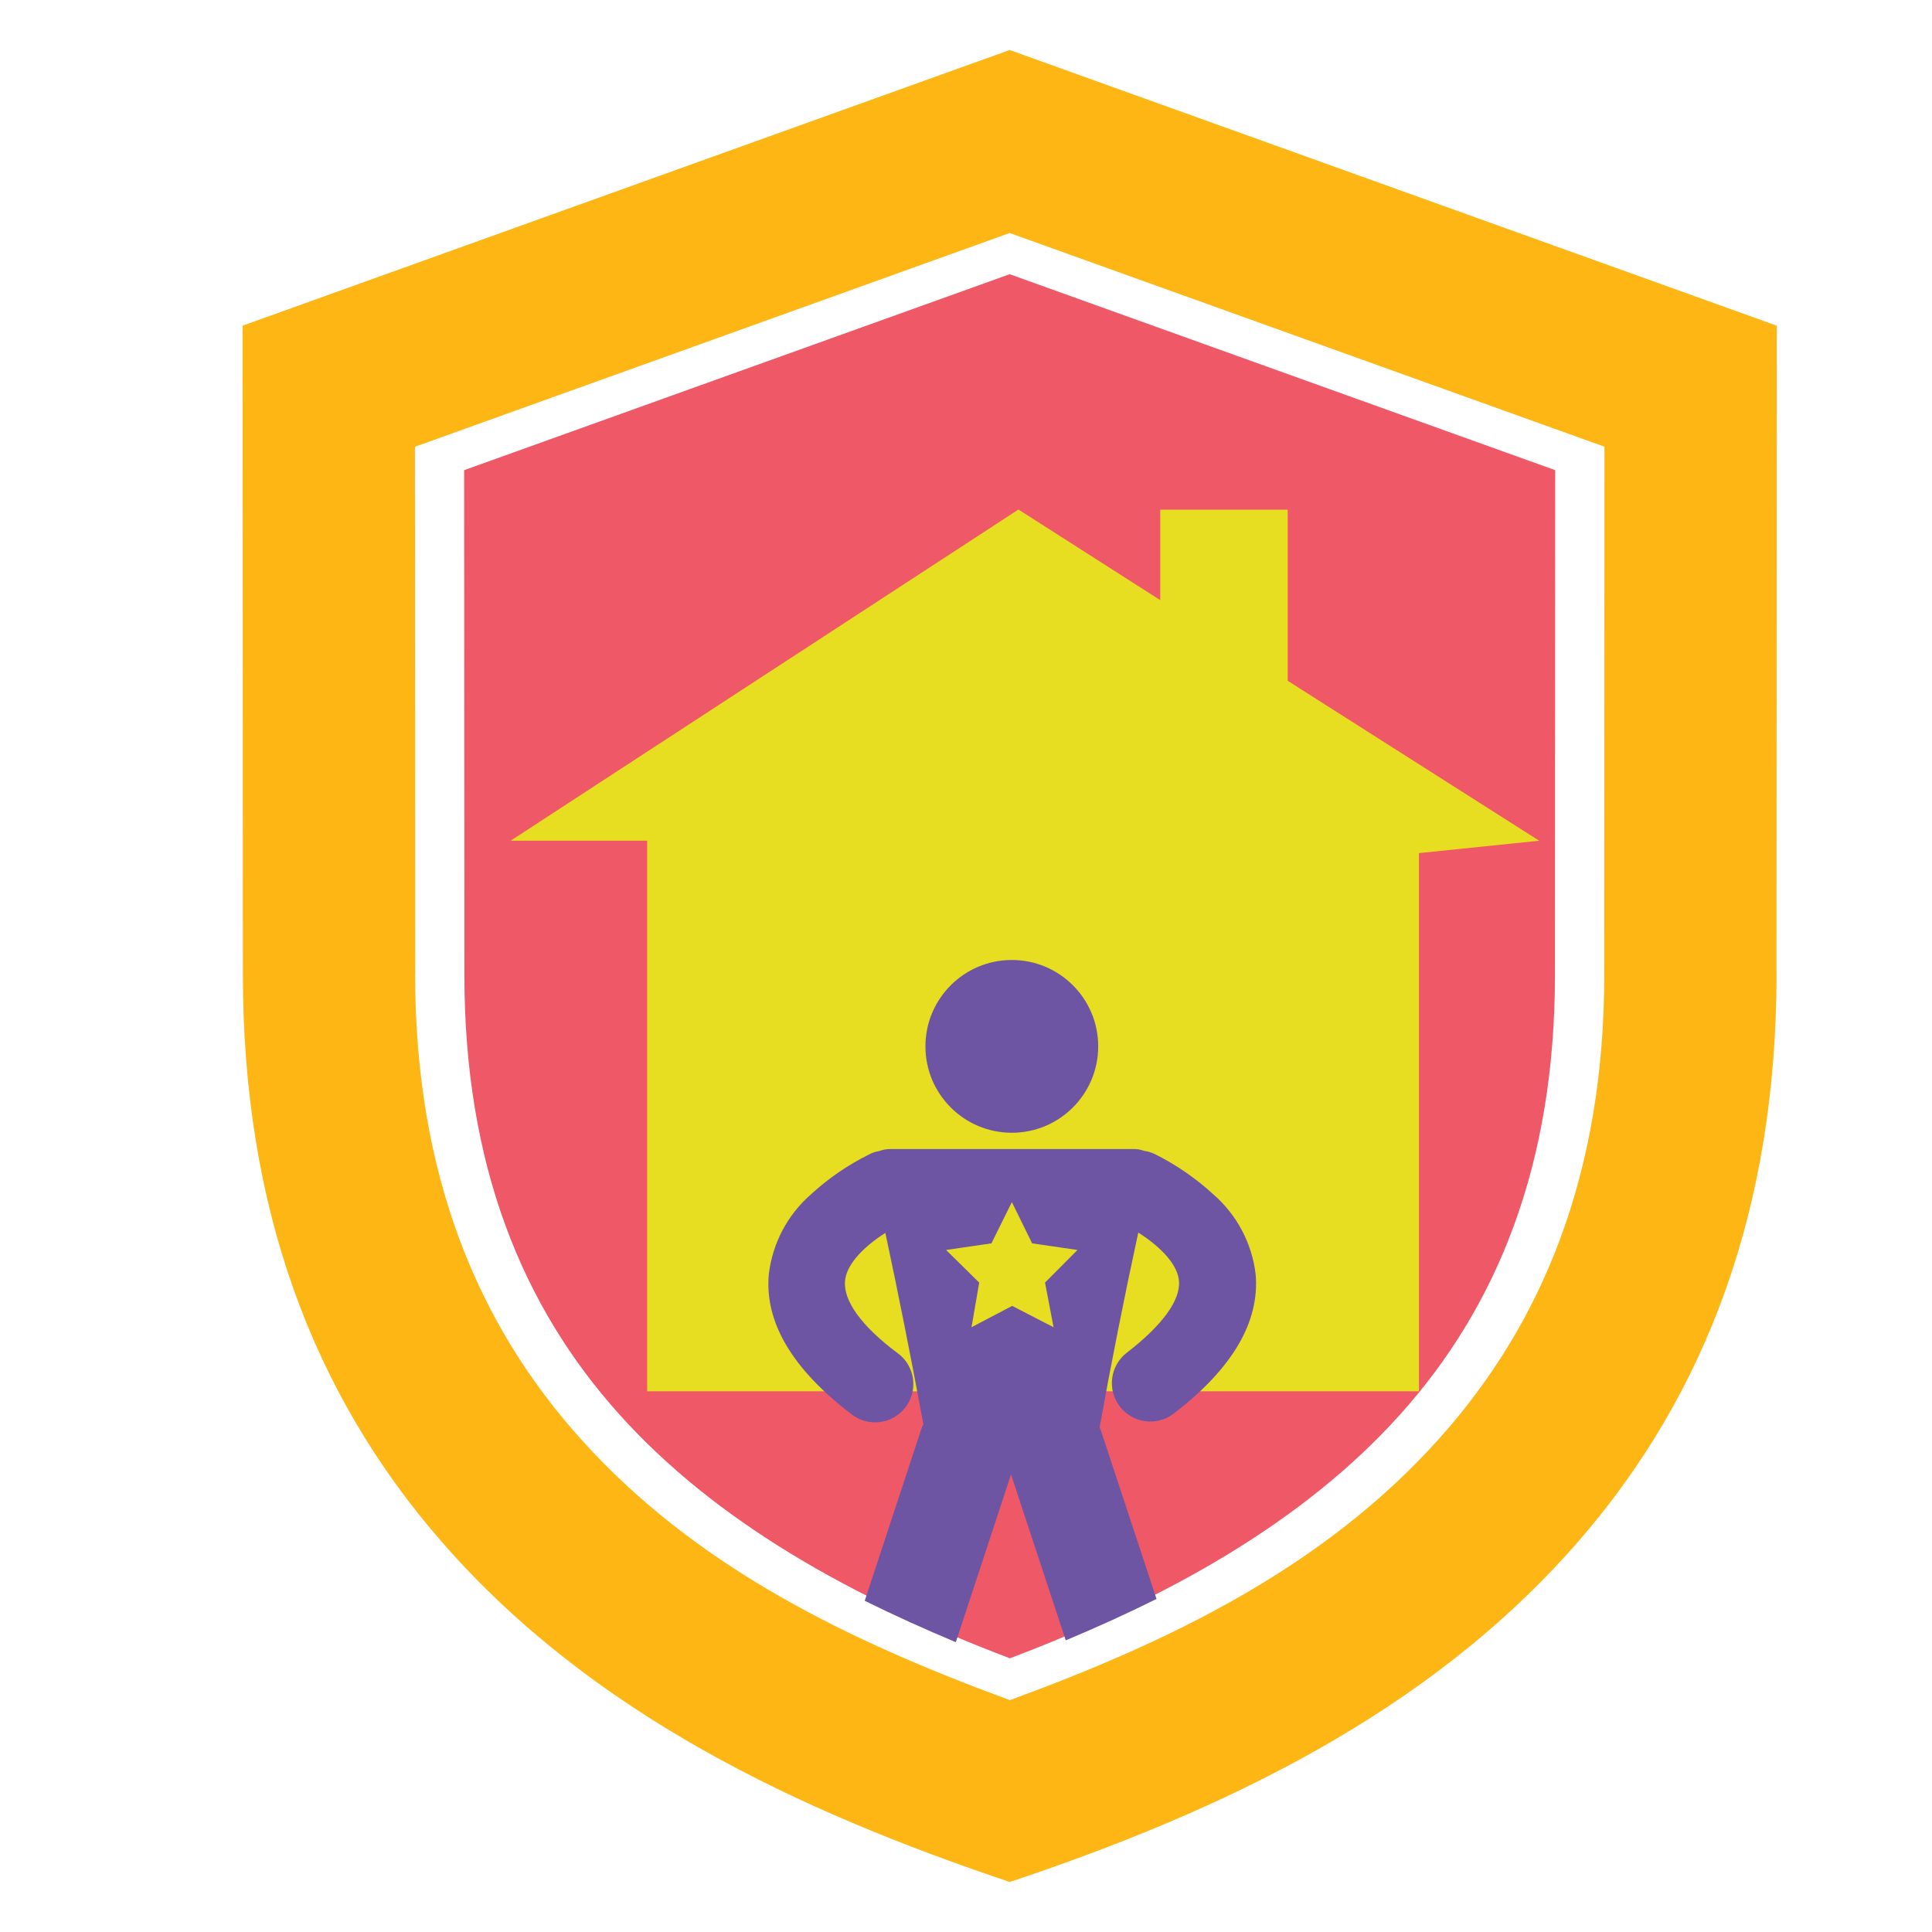
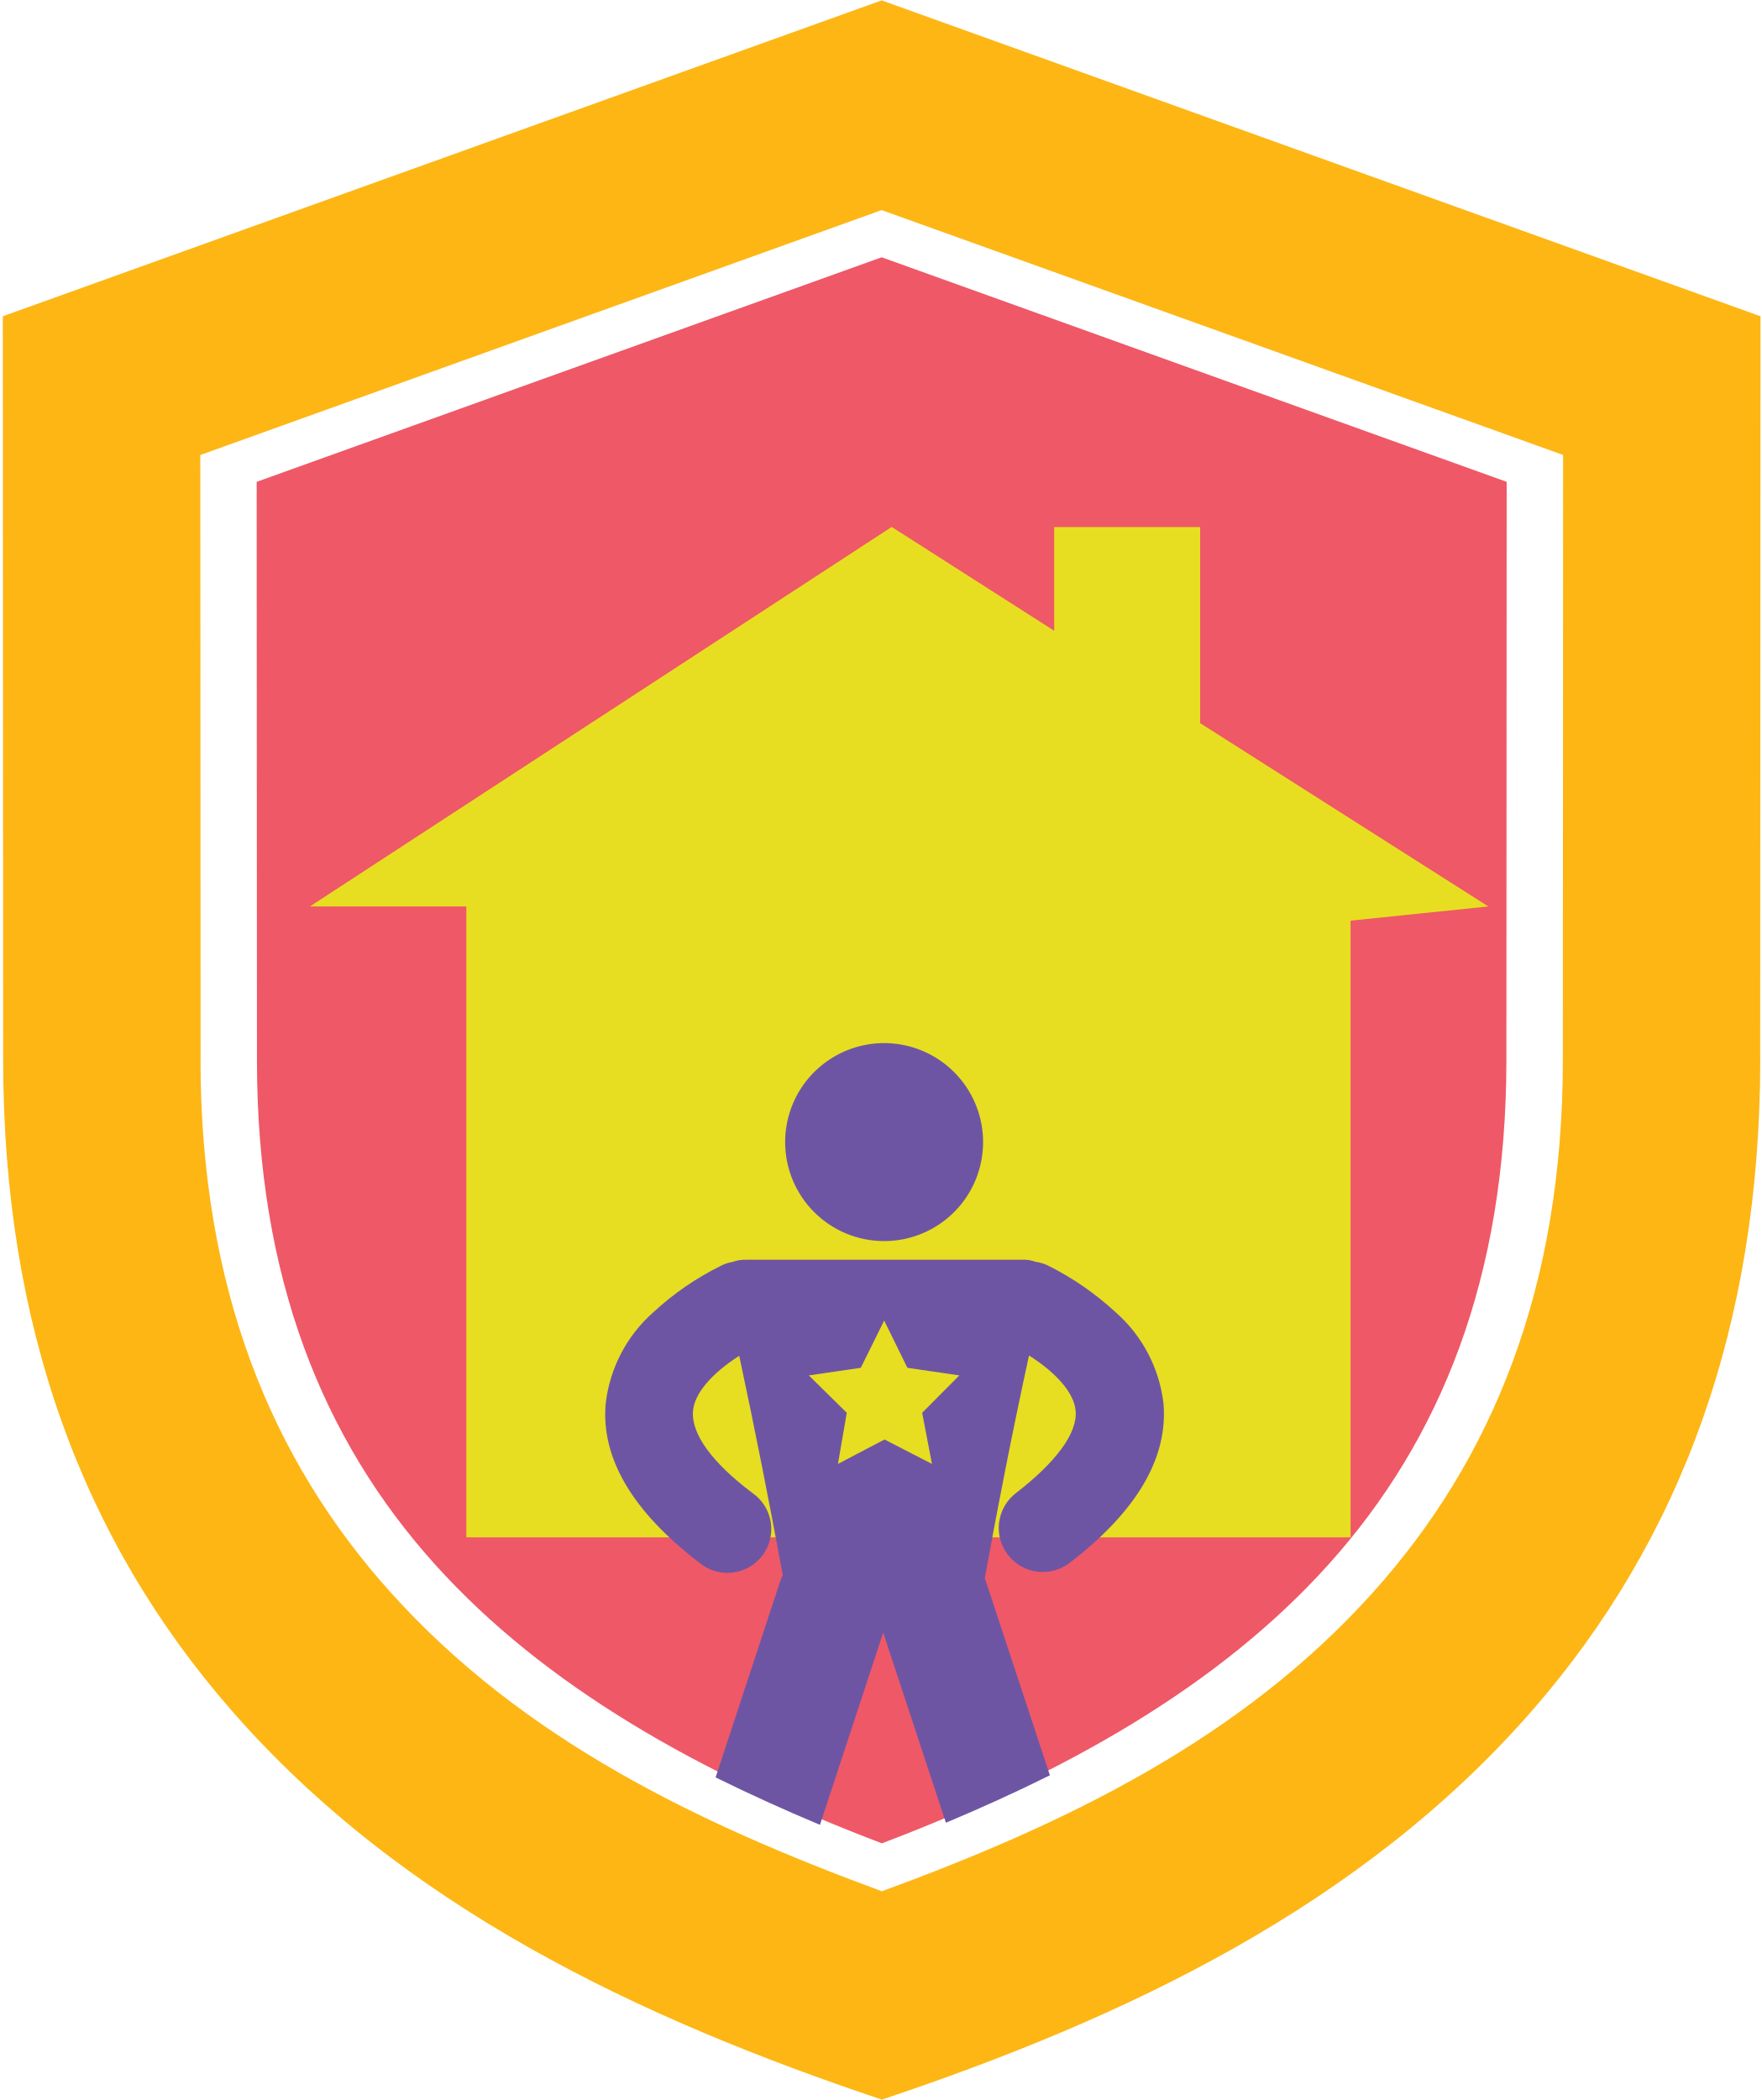
- <svg xmlns="http://www.w3.org/2000/svg" id="Layer_1" data-name="Layer 1" viewBox="0 0 700 700">
-   <defs>
-     <style>.cls-1{fill:#fdb614;}.cls-1,.cls-2{fill-rule:evenodd;}.cls-2{fill:#ef5867;}.cls-3{fill:#e7de21;}.cls-4{fill:#6e55a4;}.cls-5{fill:none;}</style>
-   </defs>
-   <path class="cls-1" d="M643.65,353.07,643.76,118,365.82,18.12,87.89,118,88,353.09c0,84.05,25,151.6,72.11,205.61,54.24,62.19,128.94,97.41,205.78,123.18,76.8-25.71,151.62-61,205.79-123.18,47-54,71.92-121.52,72-205.63m-493.24,0-.1-191.2L365.82,84.43l215.51,77.42-.08,191.2c0,72.15-22.3,126.47-60.12,168.53C479.34,568.1,423.61,594.85,365.89,616c-57.79-21.28-113.38-47.85-155.29-94.44C172.75,479.53,150.44,425.2,150.41,353.05Z" />
-   <path class="cls-2" d="M168.17,170.35l.09,183c0,68.65,20.88,119.92,56.23,159.22,34.7,38.57,83.85,66.42,141.41,88.27,57.57-21.85,106.69-49.7,141.33-88.27,35.32-39.3,56.13-90.55,56.16-159.22l.09-183-197.66-71Z" />
-   <path class="cls-3" d="M557.68,304.61l-43.57,4.49v195H234.48V304.61H185l184-120,51.38,32.83V184.66h46.17v62Z" />
-   <path class="cls-4" d="M366.6,410.42a31.3,31.3,0,1,0-31.3-31.29h0A31.3,31.3,0,0,0,366.6,410.42Z" />
-   <path class="cls-5" d="M365.82,99.36l-197.65,71,.09,183c0,68.65,20.88,119.92,56.23,159.22C249,539.88,280.85,561.78,317.73,580l18.88-57.21a16.65,16.65,0,0,1,.78-1.86c-3.9-21.23-8.16-42.71-12.72-64.06-8.16,5.21-13.08,11-13.5,16.07-.6,6.54,5.4,15,17.4,24A12.82,12.82,0,1,1,313,517.34c-19.61-15-28.85-30.65-27.41-46.61a42,42,0,0,1,14.1-26.81,83.14,83.14,0,0,1,19.49-13.38,11,11,0,0,1,3.42-1.14,10.5,10.5,0,0,1,4-.66h80.74a10.12,10.12,0,0,1,3.9.6,12,12,0,0,1,3.66,1.14,84.88,84.88,0,0,1,19.5,13.44,42,42,0,0,1,14.16,26.81c1.38,16-7.86,31.62-27.48,46.61a12.86,12.86,0,1,1-15.59-20.45c11.81-9.12,18-17.58,17.39-24-.42-5.1-5.4-10.92-13.62-16.13-4.67,21.71-9,43.55-12.89,65.14a17.21,17.21,0,0,1,.66,1.68l18.41,55.76c36.29-18.09,67.59-39.8,91.8-66.75,35.32-39.3,56.13-90.55,56.16-159.22l.09-183Z" />
-   <path class="cls-5" d="M348.25,593.83q8.7,3.61,17.65,7,9.75-3.69,19.14-7.65l-18.32-55.53Z" />
-   <polygon class="cls-5" points="373.74 460.36 366.96 446.56 360.13 460.36 344.95 462.57 356.05 473.49 353.47 488.43 367.08 481.29 380.94 488.43 378.06 473.49 388.92 462.57 373.74 460.36" />
-   <path class="cls-4" d="M398.42,517.11c4.22-23.38,8.89-47,14-70.52,8.9,5.65,14.28,12,14.74,17.47.65,6.95-6,16.1-18.83,26a13.92,13.92,0,1,0,16.88,22.14c21.23-16.23,31.23-33.18,29.74-50.45a45.41,45.41,0,0,0-15.32-29,92.2,92.2,0,0,0-21.11-14.55,12.76,12.76,0,0,0-4-1.23,10.64,10.64,0,0,0-4.22-.65H322.9a11.14,11.14,0,0,0-4.28.71,11.6,11.6,0,0,0-3.71,1.24,89.9,89.9,0,0,0-21.1,14.48,45.43,45.43,0,0,0-15.26,29C277,479,287,495.94,308.23,512.17A13.87,13.87,0,1,0,325,490.1c-13-9.74-19.48-18.9-18.83-26,.46-5.45,5.78-11.75,14.61-17.4,4.94,23.12,9.55,46.36,13.77,69.35a18.54,18.54,0,0,0-.84,2L313.31,580q16,7.89,33,15l20-60.78,19.83,60.11q17-7.11,32.89-15l-19.93-60.36A14.91,14.91,0,0,0,398.42,517.11Zm-16.69-36.23-15-7.73L352,480.88l2.79-16.17-12-11.82,16.43-2.4,7.4-14.94,7.34,14.94,16.43,2.4-11.76,11.82Z" />
+ <svg xmlns="http://www.w3.org/2000/svg" width="557" height="664" viewBox="0 0 557 664" fill="none">
+   <path fill-rule="evenodd" clip-rule="evenodd" d="M556.65 335.07L556.76 100L278.82 0.12L0.89 100L1 335.09C1 419.14 26 486.69 73.11 540.7C127.35 602.89 202.05 638.11 278.89 663.88C355.69 638.17 430.51 602.88 484.68 540.7C531.68 486.7 556.6 419.18 556.68 335.07H556.65ZM63.44 335.07L63.34 143.87L278.82 66.43L494.33 143.85L494.25 335.05C494.25 407.2 471.95 461.52 434.13 503.58C392.34 550.1 336.61 576.85 278.89 598C221.1 576.72 165.51 550.15 123.6 503.56C85.75 461.53 63.44 407.2 63.41 335.05L63.44 335.07Z" fill="#FDB614" />
+   <path fill-rule="evenodd" clip-rule="evenodd" d="M81.17 152.35L81.26 335.35C81.26 404 102.14 455.27 137.49 494.57C172.19 533.14 221.34 560.99 278.9 582.84C336.47 560.99 385.59 533.14 420.23 494.57C455.55 455.27 476.36 404.02 476.39 335.35L476.48 152.35L278.82 81.35L81.17 152.35Z" fill="#EF5867" />
+   <path d="M470.68 286.61L427.11 291.1V486.1H147.48V286.61H98L282 166.61L333.38 199.44V166.66H379.55V228.66L470.68 286.61Z" fill="#E7DE21" />
+   <path d="M279.6 392.42C285.791 392.42 291.843 390.584 296.99 387.145C302.138 383.705 306.149 378.816 308.518 373.096C310.887 367.376 311.506 361.082 310.298 355.01C309.089 348.938 306.107 343.361 301.729 338.984C297.35 334.607 291.772 331.627 285.7 330.421C279.628 329.214 273.334 329.835 267.615 332.206C261.896 334.576 257.008 338.59 253.57 343.738C250.132 348.887 248.298 354.939 248.3 361.13V361.13C248.302 369.43 251.601 377.389 257.471 383.256C263.341 389.124 271.3 392.42 279.6 392.42Z" fill="#6E55A4" />
+   <path d="M311.42 499.109C315.64 475.729 320.31 452.11 325.42 428.59C334.32 434.24 339.7 440.59 340.16 446.06C340.81 453.01 334.16 462.16 321.33 472.06C319.876 473.168 318.655 474.552 317.736 476.132C316.817 477.712 316.219 479.458 315.974 481.27C315.73 483.081 315.845 484.924 316.313 486.691C316.781 488.458 317.592 490.116 318.7 491.57C319.809 493.023 321.192 494.244 322.773 495.163C324.353 496.082 326.099 496.681 327.91 496.925C329.722 497.169 331.564 497.054 333.331 496.587C335.099 496.119 336.756 495.308 338.21 494.2C359.44 477.97 369.44 461.02 367.95 443.75C366.635 432.512 361.171 422.17 352.63 414.75C346.305 408.94 339.2 404.043 331.52 400.2C330.264 399.572 328.912 399.157 327.52 398.97C326.172 398.47 324.736 398.249 323.3 398.32H235.9C234.441 398.273 232.987 398.515 231.62 399.03C230.322 399.23 229.068 399.649 227.91 400.269C220.222 404.065 213.117 408.941 206.81 414.75C198.293 422.181 192.852 432.521 191.55 443.75C190 461 200 477.939 221.23 494.169C222.671 495.357 224.338 496.241 226.129 496.769C227.92 497.297 229.799 497.457 231.654 497.241C233.509 497.025 235.301 496.437 236.923 495.512C238.545 494.586 239.963 493.343 241.093 491.856C242.223 490.369 243.041 488.67 243.498 486.859C243.955 485.048 244.041 483.164 243.753 481.319C243.464 479.474 242.805 477.707 241.817 476.123C240.828 474.538 239.53 473.17 238 472.1C225 462.36 218.52 453.2 219.17 446.1C219.63 440.65 224.95 434.35 233.78 428.7C238.72 451.82 243.33 475.059 247.55 498.049C247.231 498.699 246.951 499.367 246.71 500.049L226.31 562C236.977 567.26 247.977 572.26 259.31 577L279.31 516.219L299.14 576.33C310.474 571.59 321.437 566.59 332.03 561.33L312.1 500.969C311.915 500.335 311.688 499.714 311.42 499.109ZM294.73 462.88L279.73 455.149L265 462.88L267.79 446.709L255.79 434.89L272.22 432.489L279.62 417.549L286.96 432.489L303.39 434.89L291.63 446.709L294.73 462.88Z" fill="#6E55A4" />
</svg>
